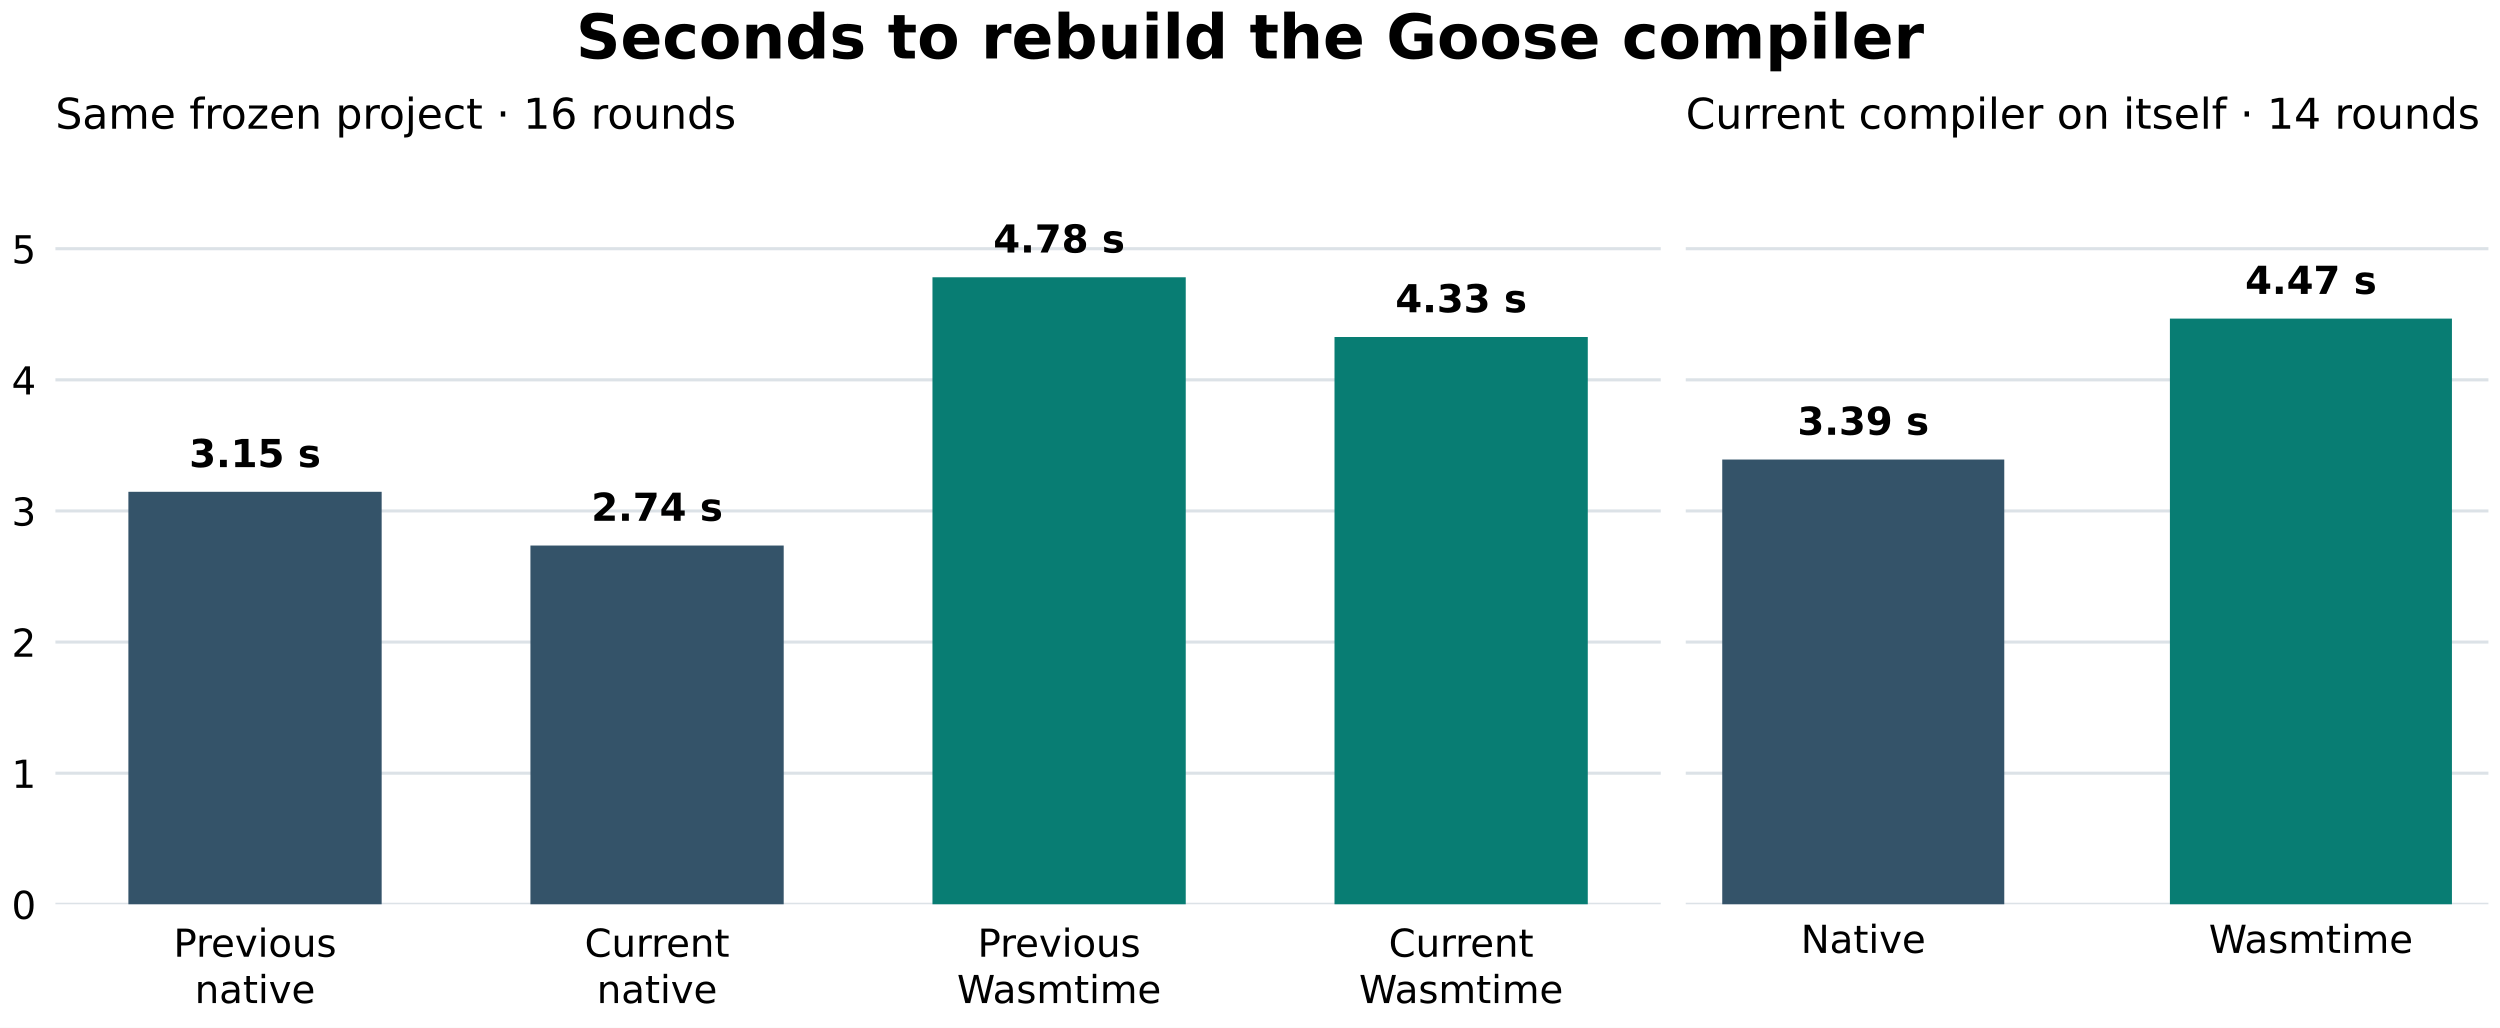
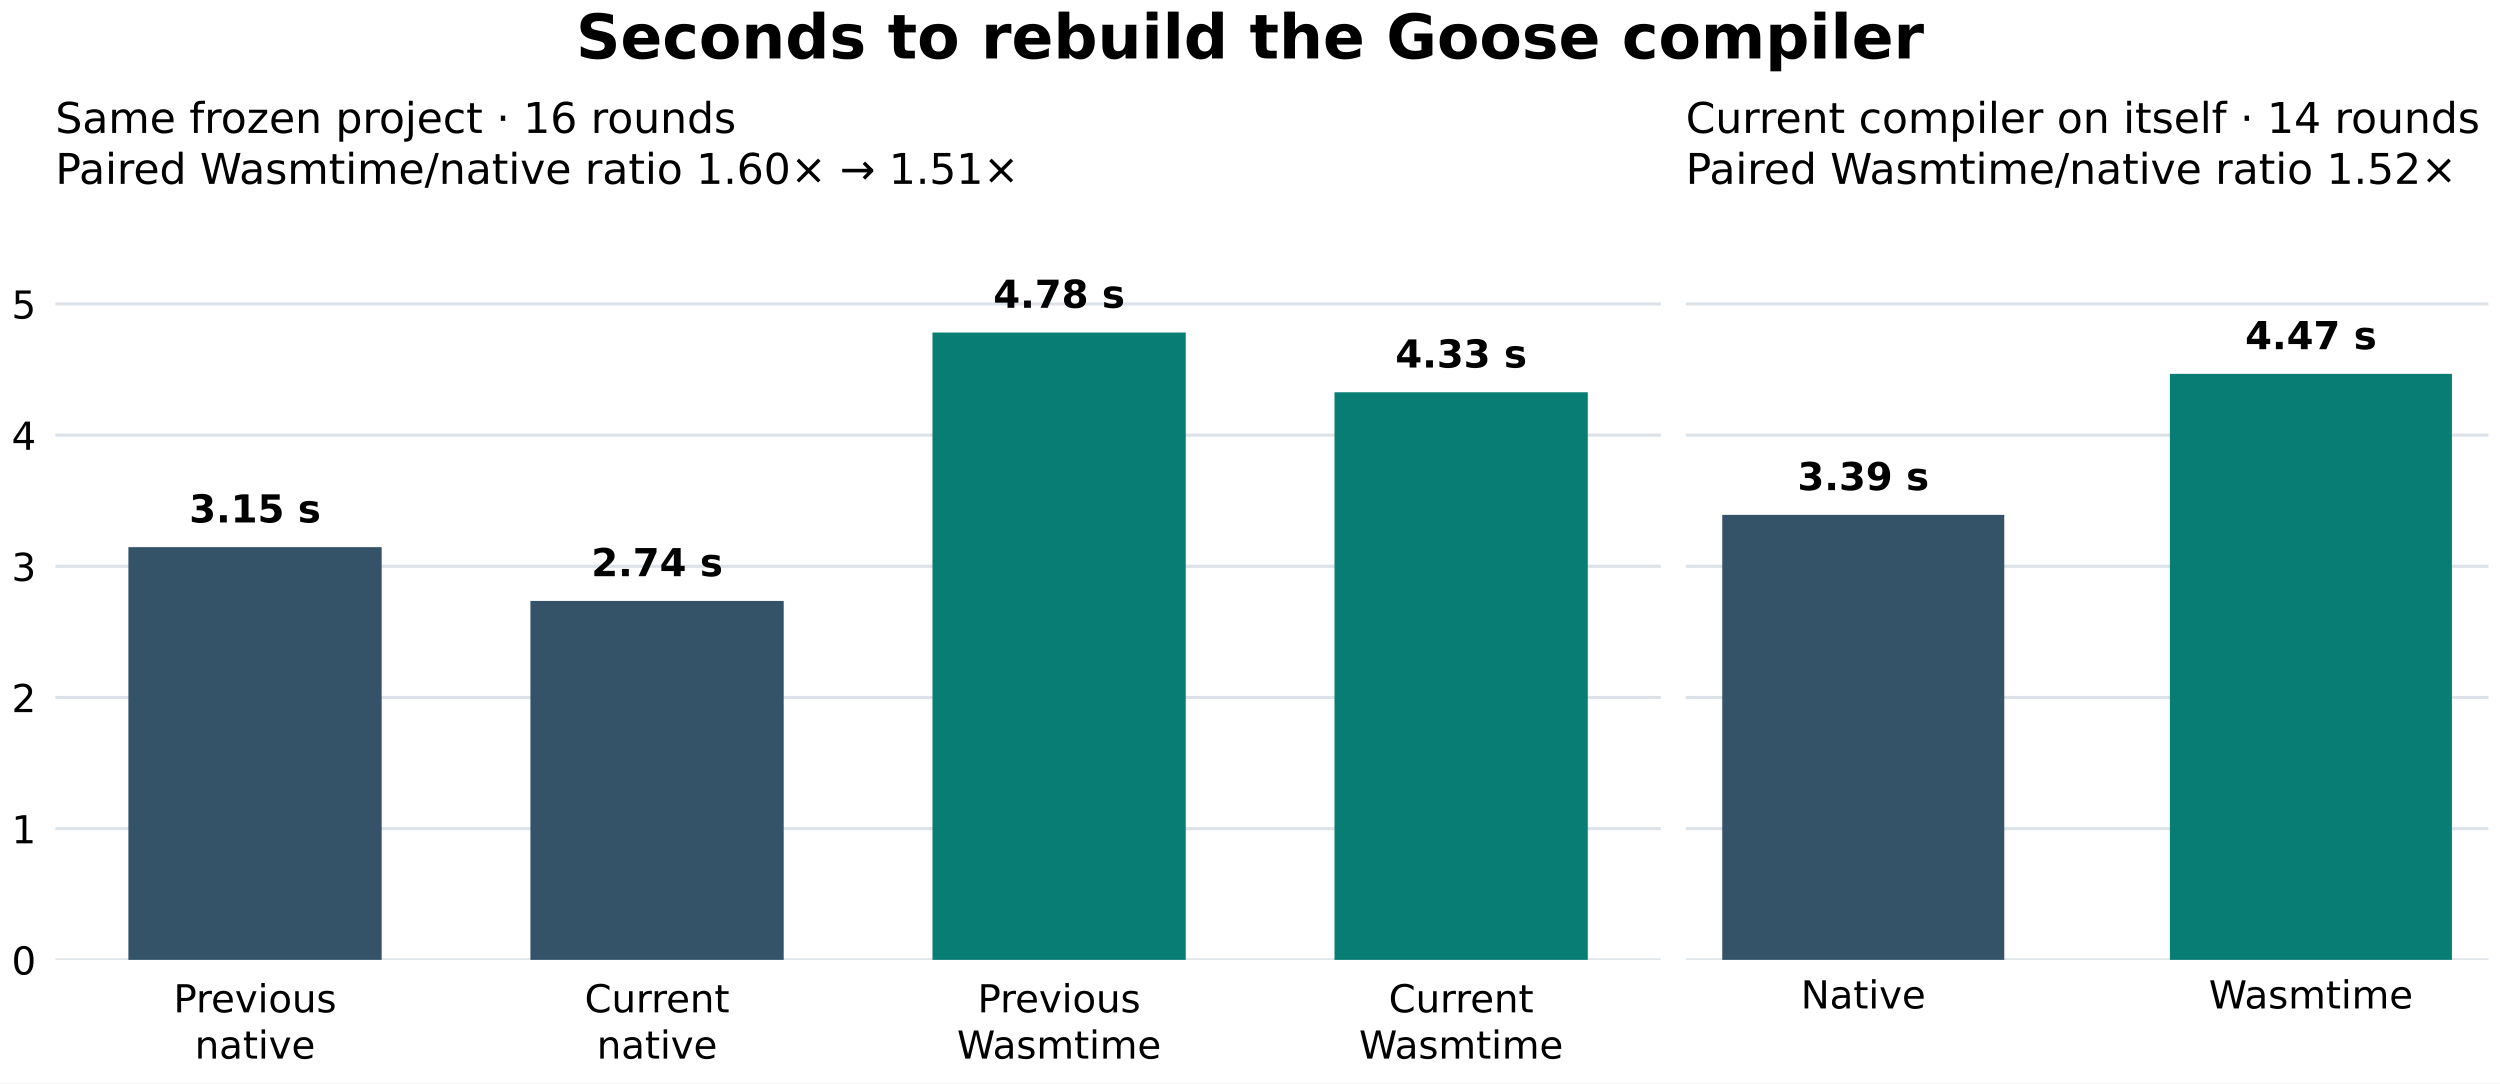
- <svg xmlns="http://www.w3.org/2000/svg" width="648pt" height="266.4pt" viewBox="0 0 648 266.4" version="1.1">
+ <svg xmlns="http://www.w3.org/2000/svg" width="648pt" height="280.8pt" viewBox="0 0 648 280.8" version="1.1">
  <defs>
    <style type="text/css">*{stroke-linejoin: round; stroke-linecap: butt}</style>
  </defs>
  <g id="figure_1">
    <g id="patch_1">
-       <path d="M 0 266.4 L 648 266.4 L 648 0 L 0 0 z " style="fill: #ffffff" />
+       <path d="M 0 280.8 L 648 280.8 L 648 0 L 0 0 z " style="fill: #ffffff" />
    </g>
    <g id="axes_1">
      <g id="patch_2">
-         <path d="M 14.363 234.394 L 430.467 234.394 L 430.467 39.36 L 14.363 39.36 z " style="fill: #ffffff" />
+         <path d="M 14.363 248.794 L 430.467 248.794 L 430.467 53.664 L 14.363 53.664 z " style="fill: #ffffff" />
      </g>
      <g id="matplotlib.axis_1">
        <g id="xtick_1">
          <g id="line2d_1" />
          <g id="text_1">
-             <text style="font-size: 10px; font-family: 'DejaVu Sans', 'Bitstream Vera Sans', 'Computer Modern Sans Serif', 'Lucida Grande', 'Verdana', 'Geneva', 'Lucid', 'Arial', 'Helvetica', 'Avant Garde', sans-serif" transform="translate(44.97181 247.9937)">Previous</text>
-             <text style="font-size: 10px; font-family: 'DejaVu Sans', 'Bitstream Vera Sans', 'Computer Modern Sans Serif', 'Lucida Grande', 'Verdana', 'Geneva', 'Lucid', 'Arial', 'Helvetica', 'Avant Garde', sans-serif" transform="translate(50.48431 259.9964)">native</text>
+             <text style="font-size: 10px; font-family: 'DejaVu Sans', 'Bitstream Vera Sans', 'Computer Modern Sans Serif', 'Lucida Grande', 'Verdana', 'Geneva', 'Lucid', 'Arial', 'Helvetica', 'Avant Garde', sans-serif" transform="translate(44.97181 262.3937)">Previous</text>
+             <text style="font-size: 10px; font-family: 'DejaVu Sans', 'Bitstream Vera Sans', 'Computer Modern Sans Serif', 'Lucida Grande', 'Verdana', 'Geneva', 'Lucid', 'Arial', 'Helvetica', 'Avant Garde', sans-serif" transform="translate(50.48431 274.3964)">native</text>
          </g>
        </g>
        <g id="xtick_2">
          <g id="line2d_2" />
          <g id="text_2">
-             <text style="font-size: 10px; font-family: 'DejaVu Sans', 'Bitstream Vera Sans', 'Computer Modern Sans Serif', 'Lucida Grande', 'Verdana', 'Geneva', 'Lucid', 'Arial', 'Helvetica', 'Avant Garde', sans-serif" transform="translate(151.5319 247.9929)">Current</text>
-             <text style="font-size: 10px; font-family: 'DejaVu Sans', 'Bitstream Vera Sans', 'Computer Modern Sans Serif', 'Lucida Grande', 'Verdana', 'Geneva', 'Lucid', 'Arial', 'Helvetica', 'Avant Garde', sans-serif" transform="translate(154.6928 259.9957)">native</text>
+             <text style="font-size: 10px; font-family: 'DejaVu Sans', 'Bitstream Vera Sans', 'Computer Modern Sans Serif', 'Lucida Grande', 'Verdana', 'Geneva', 'Lucid', 'Arial', 'Helvetica', 'Avant Garde', sans-serif" transform="translate(151.5319 262.3929)">Current</text>
+             <text style="font-size: 10px; font-family: 'DejaVu Sans', 'Bitstream Vera Sans', 'Computer Modern Sans Serif', 'Lucida Grande', 'Verdana', 'Geneva', 'Lucid', 'Arial', 'Helvetica', 'Avant Garde', sans-serif" transform="translate(154.6928 274.3957)">native</text>
          </g>
        </g>
        <g id="xtick_3">
          <g id="line2d_3" />
          <g id="text_3">
-             <text style="font-size: 10px; font-family: 'DejaVu Sans', 'Bitstream Vera Sans', 'Computer Modern Sans Serif', 'Lucida Grande', 'Verdana', 'Geneva', 'Lucid', 'Arial', 'Helvetica', 'Avant Garde', sans-serif" transform="translate(253.3889 247.9937)">Previous</text>
-             <text style="font-size: 10px; font-family: 'DejaVu Sans', 'Bitstream Vera Sans', 'Computer Modern Sans Serif', 'Lucida Grande', 'Verdana', 'Geneva', 'Lucid', 'Arial', 'Helvetica', 'Avant Garde', sans-serif" transform="translate(248.06 259.9964)">Wasmtime</text>
+             <text style="font-size: 10px; font-family: 'DejaVu Sans', 'Bitstream Vera Sans', 'Computer Modern Sans Serif', 'Lucida Grande', 'Verdana', 'Geneva', 'Lucid', 'Arial', 'Helvetica', 'Avant Garde', sans-serif" transform="translate(253.3889 262.3937)">Previous</text>
+             <text style="font-size: 10px; font-family: 'DejaVu Sans', 'Bitstream Vera Sans', 'Computer Modern Sans Serif', 'Lucida Grande', 'Verdana', 'Geneva', 'Lucid', 'Arial', 'Helvetica', 'Avant Garde', sans-serif" transform="translate(248.06 274.3964)">Wasmtime</text>
          </g>
        </g>
        <g id="xtick_4">
          <g id="line2d_4" />
          <g id="text_4">
-             <text style="font-size: 10px; font-family: 'DejaVu Sans', 'Bitstream Vera Sans', 'Computer Modern Sans Serif', 'Lucida Grande', 'Verdana', 'Geneva', 'Lucid', 'Arial', 'Helvetica', 'Avant Garde', sans-serif" transform="translate(359.949 247.9929)">Current</text>
-             <text style="font-size: 10px; font-family: 'DejaVu Sans', 'Bitstream Vera Sans', 'Computer Modern Sans Serif', 'Lucida Grande', 'Verdana', 'Geneva', 'Lucid', 'Arial', 'Helvetica', 'Avant Garde', sans-serif" transform="translate(352.2685 259.9957)">Wasmtime</text>
+             <text style="font-size: 10px; font-family: 'DejaVu Sans', 'Bitstream Vera Sans', 'Computer Modern Sans Serif', 'Lucida Grande', 'Verdana', 'Geneva', 'Lucid', 'Arial', 'Helvetica', 'Avant Garde', sans-serif" transform="translate(359.949 262.3929)">Current</text>
+             <text style="font-size: 10px; font-family: 'DejaVu Sans', 'Bitstream Vera Sans', 'Computer Modern Sans Serif', 'Lucida Grande', 'Verdana', 'Geneva', 'Lucid', 'Arial', 'Helvetica', 'Avant Garde', sans-serif" transform="translate(352.2685 274.3957)">Wasmtime</text>
          </g>
        </g>
      </g>
      <g id="matplotlib.axis_2">
        <g id="ytick_1">
          <g id="line2d_5">
-             <path d="M 14.363 234.394 L 430.467 234.394 " clip-path="url(#p9a1b59867a)" style="fill: none; stroke: #dce2e7; stroke-width: 0.8; stroke-linecap: square" />
+             <path d="M 14.363 248.794 L 430.467 248.794 " clip-path="url(#p3e770e7b37)" style="fill: none; stroke: #dce2e7; stroke-width: 0.8; stroke-linecap: square" />
          </g>
          <g id="line2d_6" />
          <g id="text_5">
-             <text style="font-size: 10px; font-family: 'DejaVu Sans', 'Bitstream Vera Sans', 'Computer Modern Sans Serif', 'Lucida Grande', 'Verdana', 'Geneva', 'Lucid', 'Arial', 'Helvetica', 'Avant Garde', sans-serif; text-anchor: end" x="9.363" y="238.193" transform="rotate(-0 9.36274 238.1931)">0</text>
+             <text style="font-size: 10px; font-family: 'DejaVu Sans', 'Bitstream Vera Sans', 'Computer Modern Sans Serif', 'Lucida Grande', 'Verdana', 'Geneva', 'Lucid', 'Arial', 'Helvetica', 'Avant Garde', sans-serif; text-anchor: end" x="9.363" y="252.593" transform="rotate(-0 9.36274 252.5931)">0</text>
          </g>
        </g>
        <g id="ytick_2">
          <g id="line2d_7">
-             <path d="M 14.363 200.408 L 430.467 200.408 " clip-path="url(#p9a1b59867a)" style="fill: none; stroke: #dce2e7; stroke-width: 0.8; stroke-linecap: square" />
+             <path d="M 14.363 214.791 L 430.467 214.791 " clip-path="url(#p3e770e7b37)" style="fill: none; stroke: #dce2e7; stroke-width: 0.8; stroke-linecap: square" />
          </g>
          <g id="line2d_8" />
          <g id="text_6">
-             <text style="font-size: 10px; font-family: 'DejaVu Sans', 'Bitstream Vera Sans', 'Computer Modern Sans Serif', 'Lucida Grande', 'Verdana', 'Geneva', 'Lucid', 'Arial', 'Helvetica', 'Avant Garde', sans-serif; text-anchor: end" x="9.363" y="204.207" transform="rotate(-0 9.36274 204.207)">1</text>
+             <text style="font-size: 10px; font-family: 'DejaVu Sans', 'Bitstream Vera Sans', 'Computer Modern Sans Serif', 'Lucida Grande', 'Verdana', 'Geneva', 'Lucid', 'Arial', 'Helvetica', 'Avant Garde', sans-serif; text-anchor: end" x="9.363" y="218.59" transform="rotate(-0 9.36274 218.5902)">1</text>
          </g>
        </g>
        <g id="ytick_3">
          <g id="line2d_9">
-             <path d="M 14.363 166.422 L 430.467 166.422 " clip-path="url(#p9a1b59867a)" style="fill: none; stroke: #dce2e7; stroke-width: 0.8; stroke-linecap: square" />
+             <path d="M 14.363 180.789 L 430.467 180.789 " clip-path="url(#p3e770e7b37)" style="fill: none; stroke: #dce2e7; stroke-width: 0.8; stroke-linecap: square" />
          </g>
          <g id="line2d_10" />
          <g id="text_7">
-             <text style="font-size: 10px; font-family: 'DejaVu Sans', 'Bitstream Vera Sans', 'Computer Modern Sans Serif', 'Lucida Grande', 'Verdana', 'Geneva', 'Lucid', 'Arial', 'Helvetica', 'Avant Garde', sans-serif; text-anchor: end" x="9.363" y="170.221" transform="rotate(-0 9.36274 170.2208)">2</text>
+             <text style="font-size: 10px; font-family: 'DejaVu Sans', 'Bitstream Vera Sans', 'Computer Modern Sans Serif', 'Lucida Grande', 'Verdana', 'Geneva', 'Lucid', 'Arial', 'Helvetica', 'Avant Garde', sans-serif; text-anchor: end" x="9.363" y="184.587" transform="rotate(-0 9.36274 184.5874)">2</text>
          </g>
        </g>
        <g id="ytick_4">
          <g id="line2d_11">
-             <path d="M 14.363 132.436 L 430.467 132.436 " clip-path="url(#p9a1b59867a)" style="fill: none; stroke: #dce2e7; stroke-width: 0.8; stroke-linecap: square" />
+             <path d="M 14.363 146.786 L 430.467 146.786 " clip-path="url(#p3e770e7b37)" style="fill: none; stroke: #dce2e7; stroke-width: 0.8; stroke-linecap: square" />
          </g>
          <g id="line2d_12" />
          <g id="text_8">
-             <text style="font-size: 10px; font-family: 'DejaVu Sans', 'Bitstream Vera Sans', 'Computer Modern Sans Serif', 'Lucida Grande', 'Verdana', 'Geneva', 'Lucid', 'Arial', 'Helvetica', 'Avant Garde', sans-serif; text-anchor: end" x="9.363" y="136.235" transform="rotate(-0 9.36274 136.2346)">3</text>
+             <text style="font-size: 10px; font-family: 'DejaVu Sans', 'Bitstream Vera Sans', 'Computer Modern Sans Serif', 'Lucida Grande', 'Verdana', 'Geneva', 'Lucid', 'Arial', 'Helvetica', 'Avant Garde', sans-serif; text-anchor: end" x="9.363" y="150.584" transform="rotate(-0 9.36274 150.5845)">3</text>
          </g>
        </g>
        <g id="ytick_5">
          <g id="line2d_13">
-             <path d="M 14.363 98.45 L 430.467 98.45 " clip-path="url(#p9a1b59867a)" style="fill: none; stroke: #dce2e7; stroke-width: 0.8; stroke-linecap: square" />
+             <path d="M 14.363 112.783 L 430.467 112.783 " clip-path="url(#p3e770e7b37)" style="fill: none; stroke: #dce2e7; stroke-width: 0.8; stroke-linecap: square" />
          </g>
          <g id="line2d_14" />
          <g id="text_9">
-             <text style="font-size: 10px; font-family: 'DejaVu Sans', 'Bitstream Vera Sans', 'Computer Modern Sans Serif', 'Lucida Grande', 'Verdana', 'Geneva', 'Lucid', 'Arial', 'Helvetica', 'Avant Garde', sans-serif; text-anchor: end" x="9.363" y="102.248" transform="rotate(-0 9.36274 102.2485)">4</text>
+             <text style="font-size: 10px; font-family: 'DejaVu Sans', 'Bitstream Vera Sans', 'Computer Modern Sans Serif', 'Lucida Grande', 'Verdana', 'Geneva', 'Lucid', 'Arial', 'Helvetica', 'Avant Garde', sans-serif; text-anchor: end" x="9.363" y="116.582" transform="rotate(-0 9.36274 116.5816)">4</text>
          </g>
        </g>
        <g id="ytick_6">
          <g id="line2d_15">
-             <path d="M 14.363 64.463 L 430.467 64.463 " clip-path="url(#p9a1b59867a)" style="fill: none; stroke: #dce2e7; stroke-width: 0.8; stroke-linecap: square" />
+             <path d="M 14.363 78.78 L 430.467 78.78 " clip-path="url(#p3e770e7b37)" style="fill: none; stroke: #dce2e7; stroke-width: 0.8; stroke-linecap: square" />
          </g>
          <g id="line2d_16" />
          <g id="text_10">
-             <text style="font-size: 10px; font-family: 'DejaVu Sans', 'Bitstream Vera Sans', 'Computer Modern Sans Serif', 'Lucida Grande', 'Verdana', 'Geneva', 'Lucid', 'Arial', 'Helvetica', 'Avant Garde', sans-serif; text-anchor: end" x="9.363" y="68.262" transform="rotate(-0 9.36274 68.26229)">5</text>
+             <text style="font-size: 10px; font-family: 'DejaVu Sans', 'Bitstream Vera Sans', 'Computer Modern Sans Serif', 'Lucida Grande', 'Verdana', 'Geneva', 'Lucid', 'Arial', 'Helvetica', 'Avant Garde', sans-serif; text-anchor: end" x="9.363" y="82.579" transform="rotate(-0 9.36274 82.57871)">5</text>
          </g>
        </g>
      </g>
      <g id="patch_3">
-         <path d="M 33.277 234.394 L 98.928 234.394 L 98.928 127.476 L 33.277 127.476 z " clip-path="url(#p9a1b59867a)" style="fill: #345369" />
+         <path d="M 33.277 248.794 L 98.928 248.794 L 98.928 141.824 L 33.277 141.824 z " clip-path="url(#p3e770e7b37)" style="fill: #345369" />
      </g>
      <g id="patch_4">
-         <path d="M 137.485 234.394 L 203.137 234.394 L 203.137 141.402 L 137.485 141.402 z " clip-path="url(#p9a1b59867a)" style="fill: #345369" />
+         <path d="M 137.485 248.794 L 203.137 248.794 L 203.137 155.756 L 137.485 155.756 z " clip-path="url(#p3e770e7b37)" style="fill: #345369" />
      </g>
      <g id="patch_5">
-         <path d="M 241.694 234.394 L 307.345 234.394 L 307.345 71.866 L 241.694 71.866 z " clip-path="url(#p9a1b59867a)" style="fill: #087d73" />
+         <path d="M 241.694 248.794 L 307.345 248.794 L 307.345 86.186 L 241.694 86.186 z " clip-path="url(#p3e770e7b37)" style="fill: #087d73" />
      </g>
      <g id="patch_6">
-         <path d="M 345.902 234.394 L 411.554 234.394 L 411.554 87.344 L 345.902 87.344 z " clip-path="url(#p9a1b59867a)" style="fill: #087d73" />
+         <path d="M 345.902 248.794 L 411.554 248.794 L 411.554 101.672 L 345.902 101.672 z " clip-path="url(#p3e770e7b37)" style="fill: #087d73" />
      </g>
      <g id="text_11">
-         <text style="font-weight: 700; font-size: 10px; font-family: 'DejaVu Sans', 'Bitstream Vera Sans', 'Computer Modern Sans Serif', 'Lucida Grande', 'Verdana', 'Geneva', 'Lucid', 'Arial', 'Helvetica', 'Avant Garde', sans-serif; text-anchor: middle" x="66.102" y="121.074" transform="rotate(-0 66.10228 121.074)">3.15 s</text>
+         <text style="font-weight: 700; font-size: 10px; font-family: 'DejaVu Sans', 'Bitstream Vera Sans', 'Computer Modern Sans Serif', 'Lucida Grande', 'Verdana', 'Geneva', 'Lucid', 'Arial', 'Helvetica', 'Avant Garde', sans-serif; text-anchor: middle" x="66.102" y="135.421" transform="rotate(-0 66.10228 135.4214)">3.15 s</text>
      </g>
      <g id="text_12">
-         <text style="font-weight: 700; font-size: 10px; font-family: 'DejaVu Sans', 'Bitstream Vera Sans', 'Computer Modern Sans Serif', 'Lucida Grande', 'Verdana', 'Geneva', 'Lucid', 'Arial', 'Helvetica', 'Avant Garde', sans-serif; text-anchor: middle" x="170.311" y="134.999" transform="rotate(-0 170.3108 134.9994)">2.74 s</text>
+         <text style="font-weight: 700; font-size: 10px; font-family: 'DejaVu Sans', 'Bitstream Vera Sans', 'Computer Modern Sans Serif', 'Lucida Grande', 'Verdana', 'Geneva', 'Lucid', 'Arial', 'Helvetica', 'Avant Garde', sans-serif; text-anchor: middle" x="170.311" y="149.354" transform="rotate(-0 170.3108 149.3537)">2.74 s</text>
      </g>
      <g id="text_13">
-         <text style="font-weight: 700; font-size: 10px; font-family: 'DejaVu Sans', 'Bitstream Vera Sans', 'Computer Modern Sans Serif', 'Lucida Grande', 'Verdana', 'Geneva', 'Lucid', 'Arial', 'Helvetica', 'Avant Garde', sans-serif; text-anchor: middle" x="274.519" y="65.464" transform="rotate(-0 274.5193 65.46358)">4.78 s</text>
+         <text style="font-weight: 700; font-size: 10px; font-family: 'DejaVu Sans', 'Bitstream Vera Sans', 'Computer Modern Sans Serif', 'Lucida Grande', 'Verdana', 'Geneva', 'Lucid', 'Arial', 'Helvetica', 'Avant Garde', sans-serif; text-anchor: middle" x="274.519" y="79.784" transform="rotate(-0 274.5193 79.78365)">4.78 s</text>
      </g>
      <g id="text_14">
-         <text style="font-weight: 700; font-size: 10px; font-family: 'DejaVu Sans', 'Bitstream Vera Sans', 'Computer Modern Sans Serif', 'Lucida Grande', 'Verdana', 'Geneva', 'Lucid', 'Arial', 'Helvetica', 'Avant Garde', sans-serif; text-anchor: middle" x="378.728" y="80.942" transform="rotate(-0 378.7279 80.94178)">4.33 s</text>
+         <text style="font-weight: 700; font-size: 10px; font-family: 'DejaVu Sans', 'Bitstream Vera Sans', 'Computer Modern Sans Serif', 'Lucida Grande', 'Verdana', 'Geneva', 'Lucid', 'Arial', 'Helvetica', 'Avant Garde', sans-serif; text-anchor: middle" x="378.728" y="95.269" transform="rotate(-0 378.7279 95.26946)">4.33 s</text>
      </g>
      <g id="text_15">
-         <text style="font-size: 11px; font-family: 'DejaVu Sans', 'Bitstream Vera Sans', 'Computer Modern Sans Serif', 'Lucida Grande', 'Verdana', 'Geneva', 'Lucid', 'Arial', 'Helvetica', 'Avant Garde', sans-serif; text-anchor: start" x="14.363" y="33.36" transform="rotate(-0 14.36274 33.36025)">Same frozen project · 16 rounds</text>
+         <text style="font-size: 11px; font-family: 'DejaVu Sans', 'Bitstream Vera Sans', 'Computer Modern Sans Serif', 'Lucida Grande', 'Verdana', 'Geneva', 'Lucid', 'Arial', 'Helvetica', 'Avant Garde', sans-serif" transform="translate(14.36274 34.46133)">Same frozen project · 16 rounds</text>
+         <text style="font-size: 11px; font-family: 'DejaVu Sans', 'Bitstream Vera Sans', 'Computer Modern Sans Serif', 'Lucida Grande', 'Verdana', 'Geneva', 'Lucid', 'Arial', 'Helvetica', 'Avant Garde', sans-serif" transform="translate(14.36274 47.66433)">Paired Wasmtime/native ratio 1.60× → 1.51×</text>
      </g>
    </g>
    <g id="axes_2">
      <g id="patch_7">
-         <path d="M 436.947 234.394 L 645 234.394 L 645 39.36 L 436.947 39.36 z " style="fill: #ffffff" />
+         <path d="M 436.947 248.794 L 645 248.794 L 645 53.664 L 436.947 53.664 z " style="fill: #ffffff" />
      </g>
      <g id="matplotlib.axis_3">
        <g id="xtick_5">
          <g id="line2d_17" />
          <g id="text_16">
-             <text style="font-size: 10px; font-family: 'DejaVu Sans', 'Bitstream Vera Sans', 'Computer Modern Sans Serif', 'Lucida Grande', 'Verdana', 'Geneva', 'Lucid', 'Arial', 'Helvetica', 'Avant Garde', sans-serif; text-anchor: middle" x="482.956" y="246.993" transform="rotate(-0 482.9556 246.9927)">Native</text>
+             <text style="font-size: 10px; font-family: 'DejaVu Sans', 'Bitstream Vera Sans', 'Computer Modern Sans Serif', 'Lucida Grande', 'Verdana', 'Geneva', 'Lucid', 'Arial', 'Helvetica', 'Avant Garde', sans-serif; text-anchor: middle" x="482.956" y="261.393" transform="rotate(-0 482.9556 261.3927)">Native</text>
          </g>
        </g>
        <g id="xtick_6">
          <g id="line2d_18" />
          <g id="text_17">
-             <text style="font-size: 10px; font-family: 'DejaVu Sans', 'Bitstream Vera Sans', 'Computer Modern Sans Serif', 'Lucida Grande', 'Verdana', 'Geneva', 'Lucid', 'Arial', 'Helvetica', 'Avant Garde', sans-serif; text-anchor: middle" x="598.992" y="246.993" transform="rotate(-0 598.9915 246.9927)">Wasmtime</text>
+             <text style="font-size: 10px; font-family: 'DejaVu Sans', 'Bitstream Vera Sans', 'Computer Modern Sans Serif', 'Lucida Grande', 'Verdana', 'Geneva', 'Lucid', 'Arial', 'Helvetica', 'Avant Garde', sans-serif; text-anchor: middle" x="598.992" y="261.393" transform="rotate(-0 598.9915 261.3927)">Wasmtime</text>
          </g>
        </g>
      </g>
      <g id="matplotlib.axis_4">
        <g id="ytick_7">
          <g id="line2d_19">
-             <path d="M 436.947 234.394 L 645 234.394 " clip-path="url(#p094c3f0310)" style="fill: none; stroke: #dce2e7; stroke-width: 0.8; stroke-linecap: square" />
+             <path d="M 436.947 248.794 L 645 248.794 " clip-path="url(#p7e03a3b7a4)" style="fill: none; stroke: #dce2e7; stroke-width: 0.8; stroke-linecap: square" />
          </g>
          <g id="line2d_20" />
        </g>
        <g id="ytick_8">
          <g id="line2d_21">
-             <path d="M 436.947 200.408 L 645 200.408 " clip-path="url(#p094c3f0310)" style="fill: none; stroke: #dce2e7; stroke-width: 0.8; stroke-linecap: square" />
+             <path d="M 436.947 214.791 L 645 214.791 " clip-path="url(#p7e03a3b7a4)" style="fill: none; stroke: #dce2e7; stroke-width: 0.8; stroke-linecap: square" />
          </g>
          <g id="line2d_22" />
        </g>
        <g id="ytick_9">
          <g id="line2d_23">
-             <path d="M 436.947 166.422 L 645 166.422 " clip-path="url(#p094c3f0310)" style="fill: none; stroke: #dce2e7; stroke-width: 0.8; stroke-linecap: square" />
+             <path d="M 436.947 180.789 L 645 180.789 " clip-path="url(#p7e03a3b7a4)" style="fill: none; stroke: #dce2e7; stroke-width: 0.8; stroke-linecap: square" />
          </g>
          <g id="line2d_24" />
        </g>
        <g id="ytick_10">
          <g id="line2d_25">
-             <path d="M 436.947 132.436 L 645 132.436 " clip-path="url(#p094c3f0310)" style="fill: none; stroke: #dce2e7; stroke-width: 0.8; stroke-linecap: square" />
+             <path d="M 436.947 146.786 L 645 146.786 " clip-path="url(#p7e03a3b7a4)" style="fill: none; stroke: #dce2e7; stroke-width: 0.8; stroke-linecap: square" />
          </g>
          <g id="line2d_26" />
        </g>
        <g id="ytick_11">
          <g id="line2d_27">
-             <path d="M 436.947 98.45 L 645 98.45 " clip-path="url(#p094c3f0310)" style="fill: none; stroke: #dce2e7; stroke-width: 0.8; stroke-linecap: square" />
+             <path d="M 436.947 112.783 L 645 112.783 " clip-path="url(#p7e03a3b7a4)" style="fill: none; stroke: #dce2e7; stroke-width: 0.8; stroke-linecap: square" />
          </g>
          <g id="line2d_28" />
        </g>
        <g id="ytick_12">
          <g id="line2d_29">
-             <path d="M 436.947 64.463 L 645 64.463 " clip-path="url(#p094c3f0310)" style="fill: none; stroke: #dce2e7; stroke-width: 0.8; stroke-linecap: square" />
+             <path d="M 436.947 78.78 L 645 78.78 " clip-path="url(#p7e03a3b7a4)" style="fill: none; stroke: #dce2e7; stroke-width: 0.8; stroke-linecap: square" />
          </g>
          <g id="line2d_30" />
        </g>
      </g>
      <g id="patch_8">
-         <path d="M 446.404 234.394 L 519.507 234.394 L 519.507 119.105 L 446.404 119.105 z " clip-path="url(#p094c3f0310)" style="fill: #345369" />
+         <path d="M 446.404 248.794 L 519.507 248.794 L 519.507 133.448 L 446.404 133.448 z " clip-path="url(#p7e03a3b7a4)" style="fill: #345369" />
      </g>
      <g id="patch_9">
-         <path d="M 562.44 234.394 L 635.543 234.394 L 635.543 82.582 L 562.44 82.582 z " clip-path="url(#p094c3f0310)" style="fill: #087d73" />
+         <path d="M 562.44 248.794 L 635.543 248.794 L 635.543 96.907 L 562.44 96.907 z " clip-path="url(#p7e03a3b7a4)" style="fill: #087d73" />
      </g>
      <g id="text_18">
-         <text style="font-weight: 700; font-size: 10px; font-family: 'DejaVu Sans', 'Bitstream Vera Sans', 'Computer Modern Sans Serif', 'Lucida Grande', 'Verdana', 'Geneva', 'Lucid', 'Arial', 'Helvetica', 'Avant Garde', sans-serif; text-anchor: middle" x="482.956" y="112.702" transform="rotate(-0 482.9556 112.7023)">3.39 s</text>
+         <text style="font-weight: 700; font-size: 10px; font-family: 'DejaVu Sans', 'Bitstream Vera Sans', 'Computer Modern Sans Serif', 'Lucida Grande', 'Verdana', 'Geneva', 'Lucid', 'Arial', 'Helvetica', 'Avant Garde', sans-serif; text-anchor: middle" x="482.956" y="127.046" transform="rotate(-0 482.9556 127.0456)">3.39 s</text>
      </g>
      <g id="text_19">
-         <text style="font-weight: 700; font-size: 10px; font-family: 'DejaVu Sans', 'Bitstream Vera Sans', 'Computer Modern Sans Serif', 'Lucida Grande', 'Verdana', 'Geneva', 'Lucid', 'Arial', 'Helvetica', 'Avant Garde', sans-serif; text-anchor: middle" x="598.992" y="76.18" transform="rotate(-0 598.9915 76.17968)">4.47 s</text>
+         <text style="font-weight: 700; font-size: 10px; font-family: 'DejaVu Sans', 'Bitstream Vera Sans', 'Computer Modern Sans Serif', 'Lucida Grande', 'Verdana', 'Geneva', 'Lucid', 'Arial', 'Helvetica', 'Avant Garde', sans-serif; text-anchor: middle" x="598.992" y="90.505" transform="rotate(-0 598.9915 90.50502)">4.47 s</text>
      </g>
      <g id="text_20">
-         <text style="font-size: 11px; font-family: 'DejaVu Sans', 'Bitstream Vera Sans', 'Computer Modern Sans Serif', 'Lucida Grande', 'Verdana', 'Geneva', 'Lucid', 'Arial', 'Helvetica', 'Avant Garde', sans-serif; text-anchor: start" x="436.947" y="33.36" transform="rotate(-0 436.9474 33.36025)">Current compiler on itself · 14 rounds</text>
+         <text style="font-size: 11px; font-family: 'DejaVu Sans', 'Bitstream Vera Sans', 'Computer Modern Sans Serif', 'Lucida Grande', 'Verdana', 'Geneva', 'Lucid', 'Arial', 'Helvetica', 'Avant Garde', sans-serif" transform="translate(436.9474 34.46133)">Current compiler on itself · 14 rounds</text>
+         <text style="font-size: 11px; font-family: 'DejaVu Sans', 'Bitstream Vera Sans', 'Computer Modern Sans Serif', 'Lucida Grande', 'Verdana', 'Geneva', 'Lucid', 'Arial', 'Helvetica', 'Avant Garde', sans-serif" transform="translate(436.9474 47.66433)">Paired Wasmtime/native ratio 1.52×</text>
      </g>
    </g>
    <g id="text_21">
      <text style="font-weight: 700; font-size: 16px; font-family: 'DejaVu Sans', 'Bitstream Vera Sans', 'Computer Modern Sans Serif', 'Lucida Grande', 'Verdana', 'Geneva', 'Lucid', 'Arial', 'Helvetica', 'Avant Garde', sans-serif; text-anchor: middle" x="324" y="15.158" transform="rotate(-0 324 15.15774)">Seconds to rebuild the Goose compiler</text>
    </g>
  </g>
  <defs>
-     <clipPath id="p9a1b59867a">
-       <rect x="14.363" y="39.36" width="416.105" height="195.034" />
+     <clipPath id="p3e770e7b37">
+       <rect x="14.363" y="53.664" width="416.105" height="195.13" />
    </clipPath>
-     <clipPath id="p094c3f0310">
-       <rect x="436.947" y="39.36" width="208.052" height="195.034" />
+     <clipPath id="p7e03a3b7a4">
+       <rect x="436.947" y="53.664" width="208.052" height="195.13" />
    </clipPath>
  </defs>
</svg>
